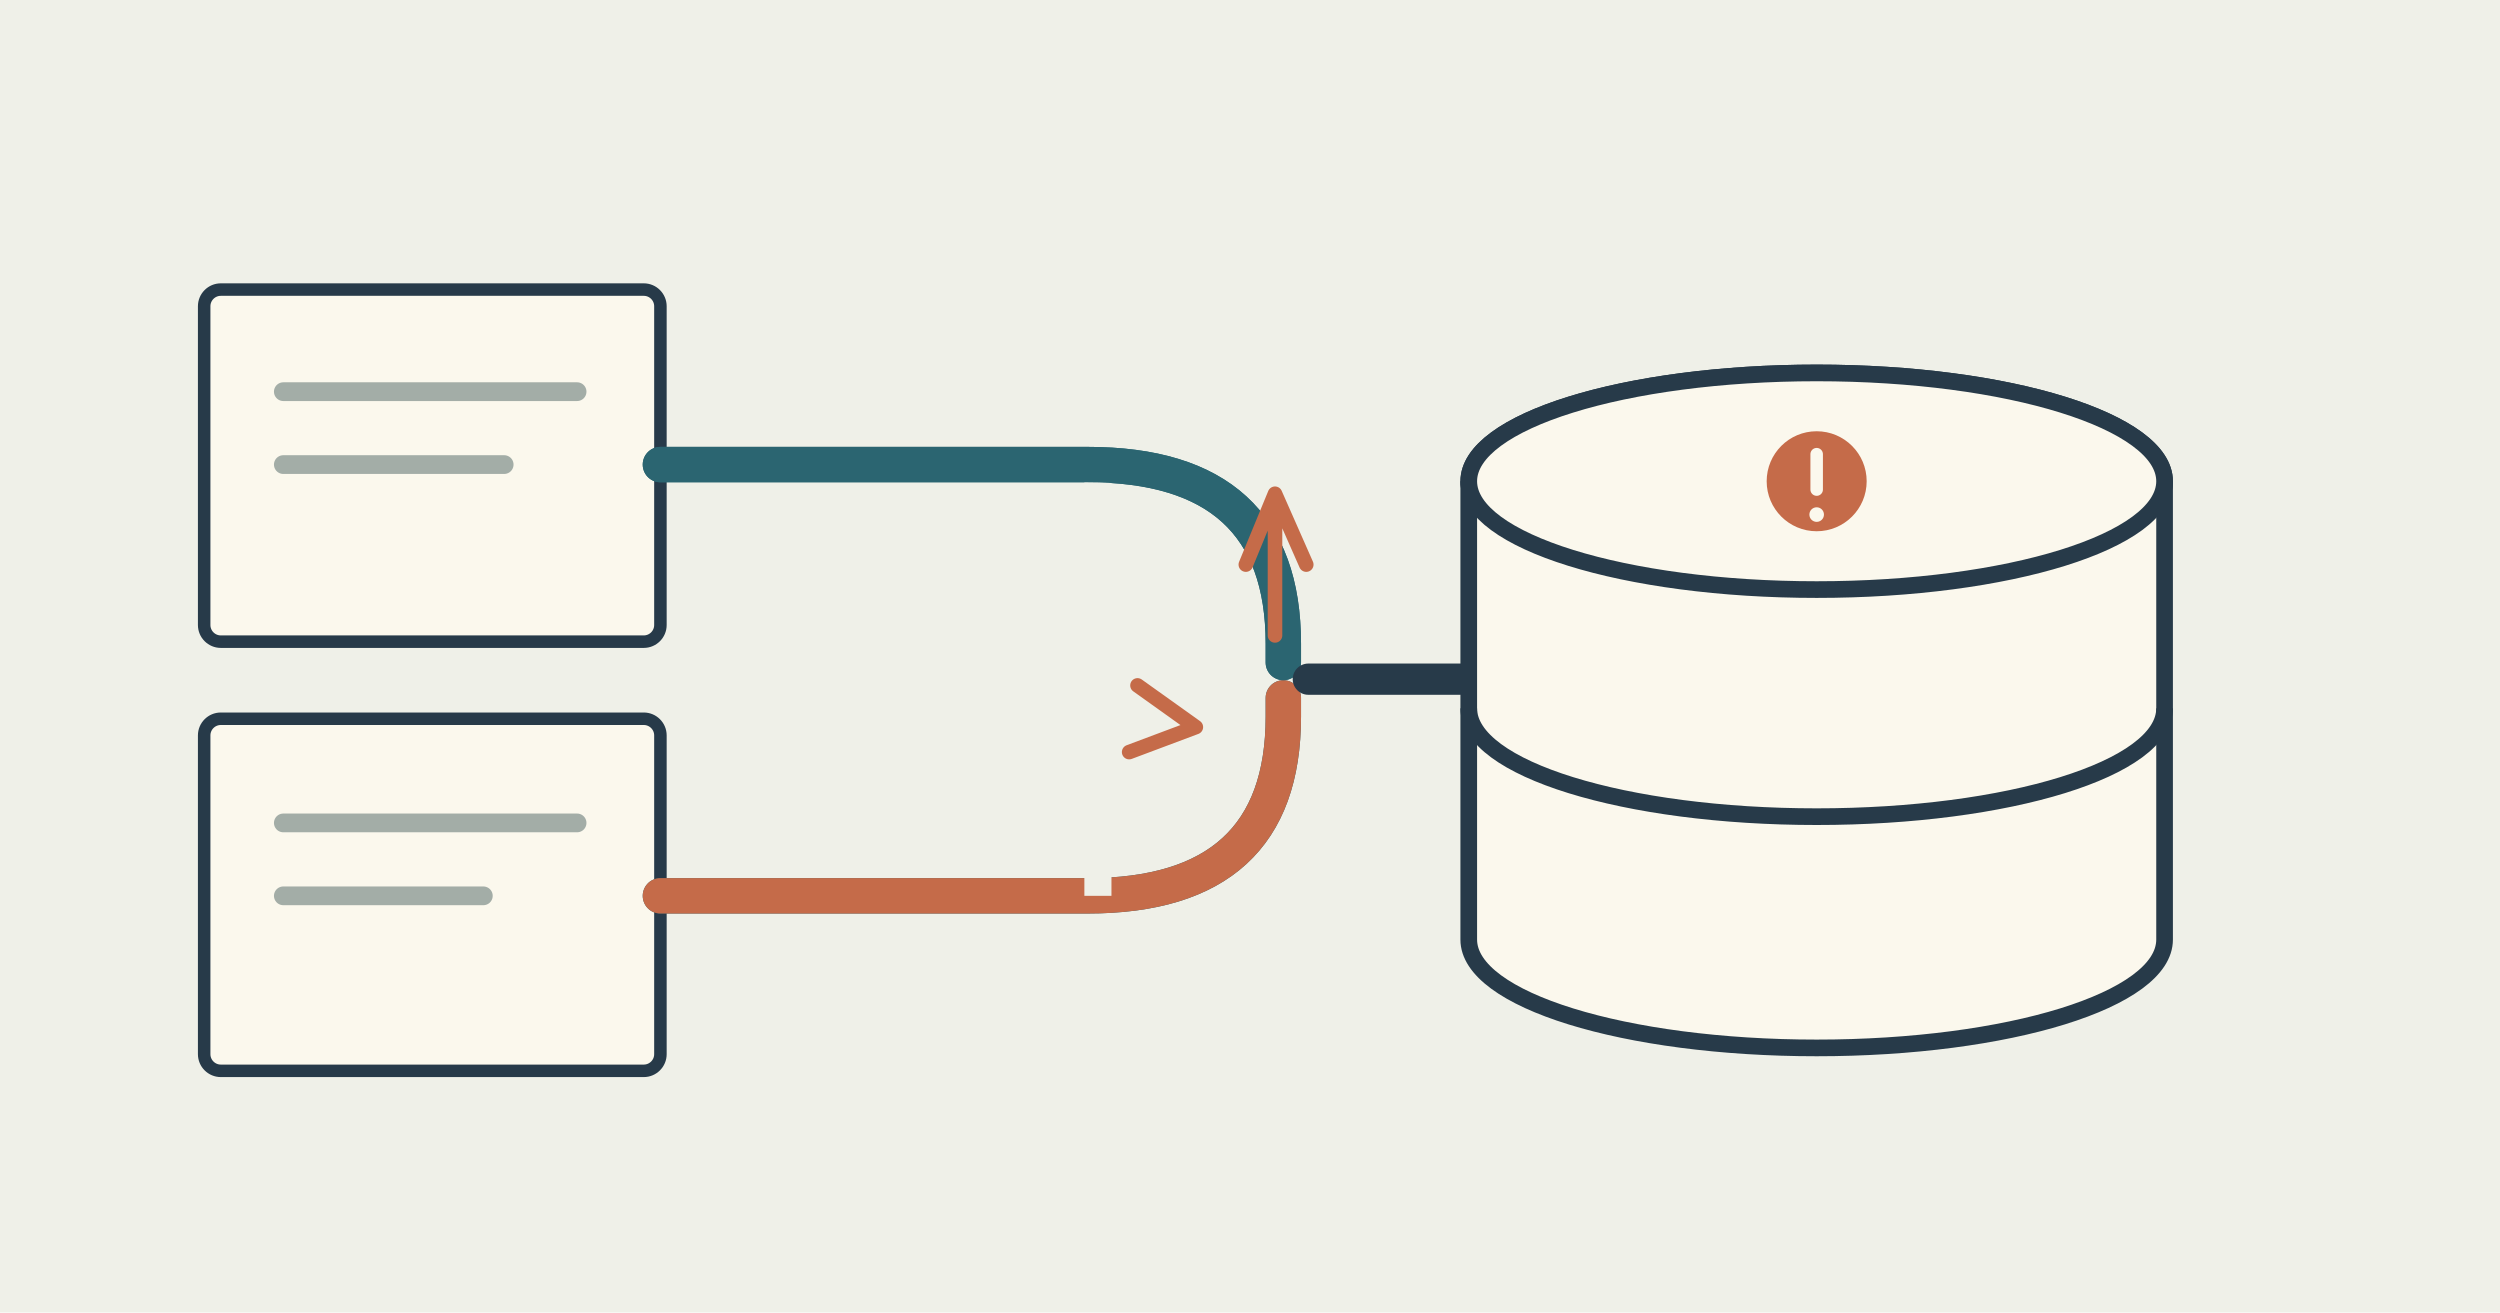
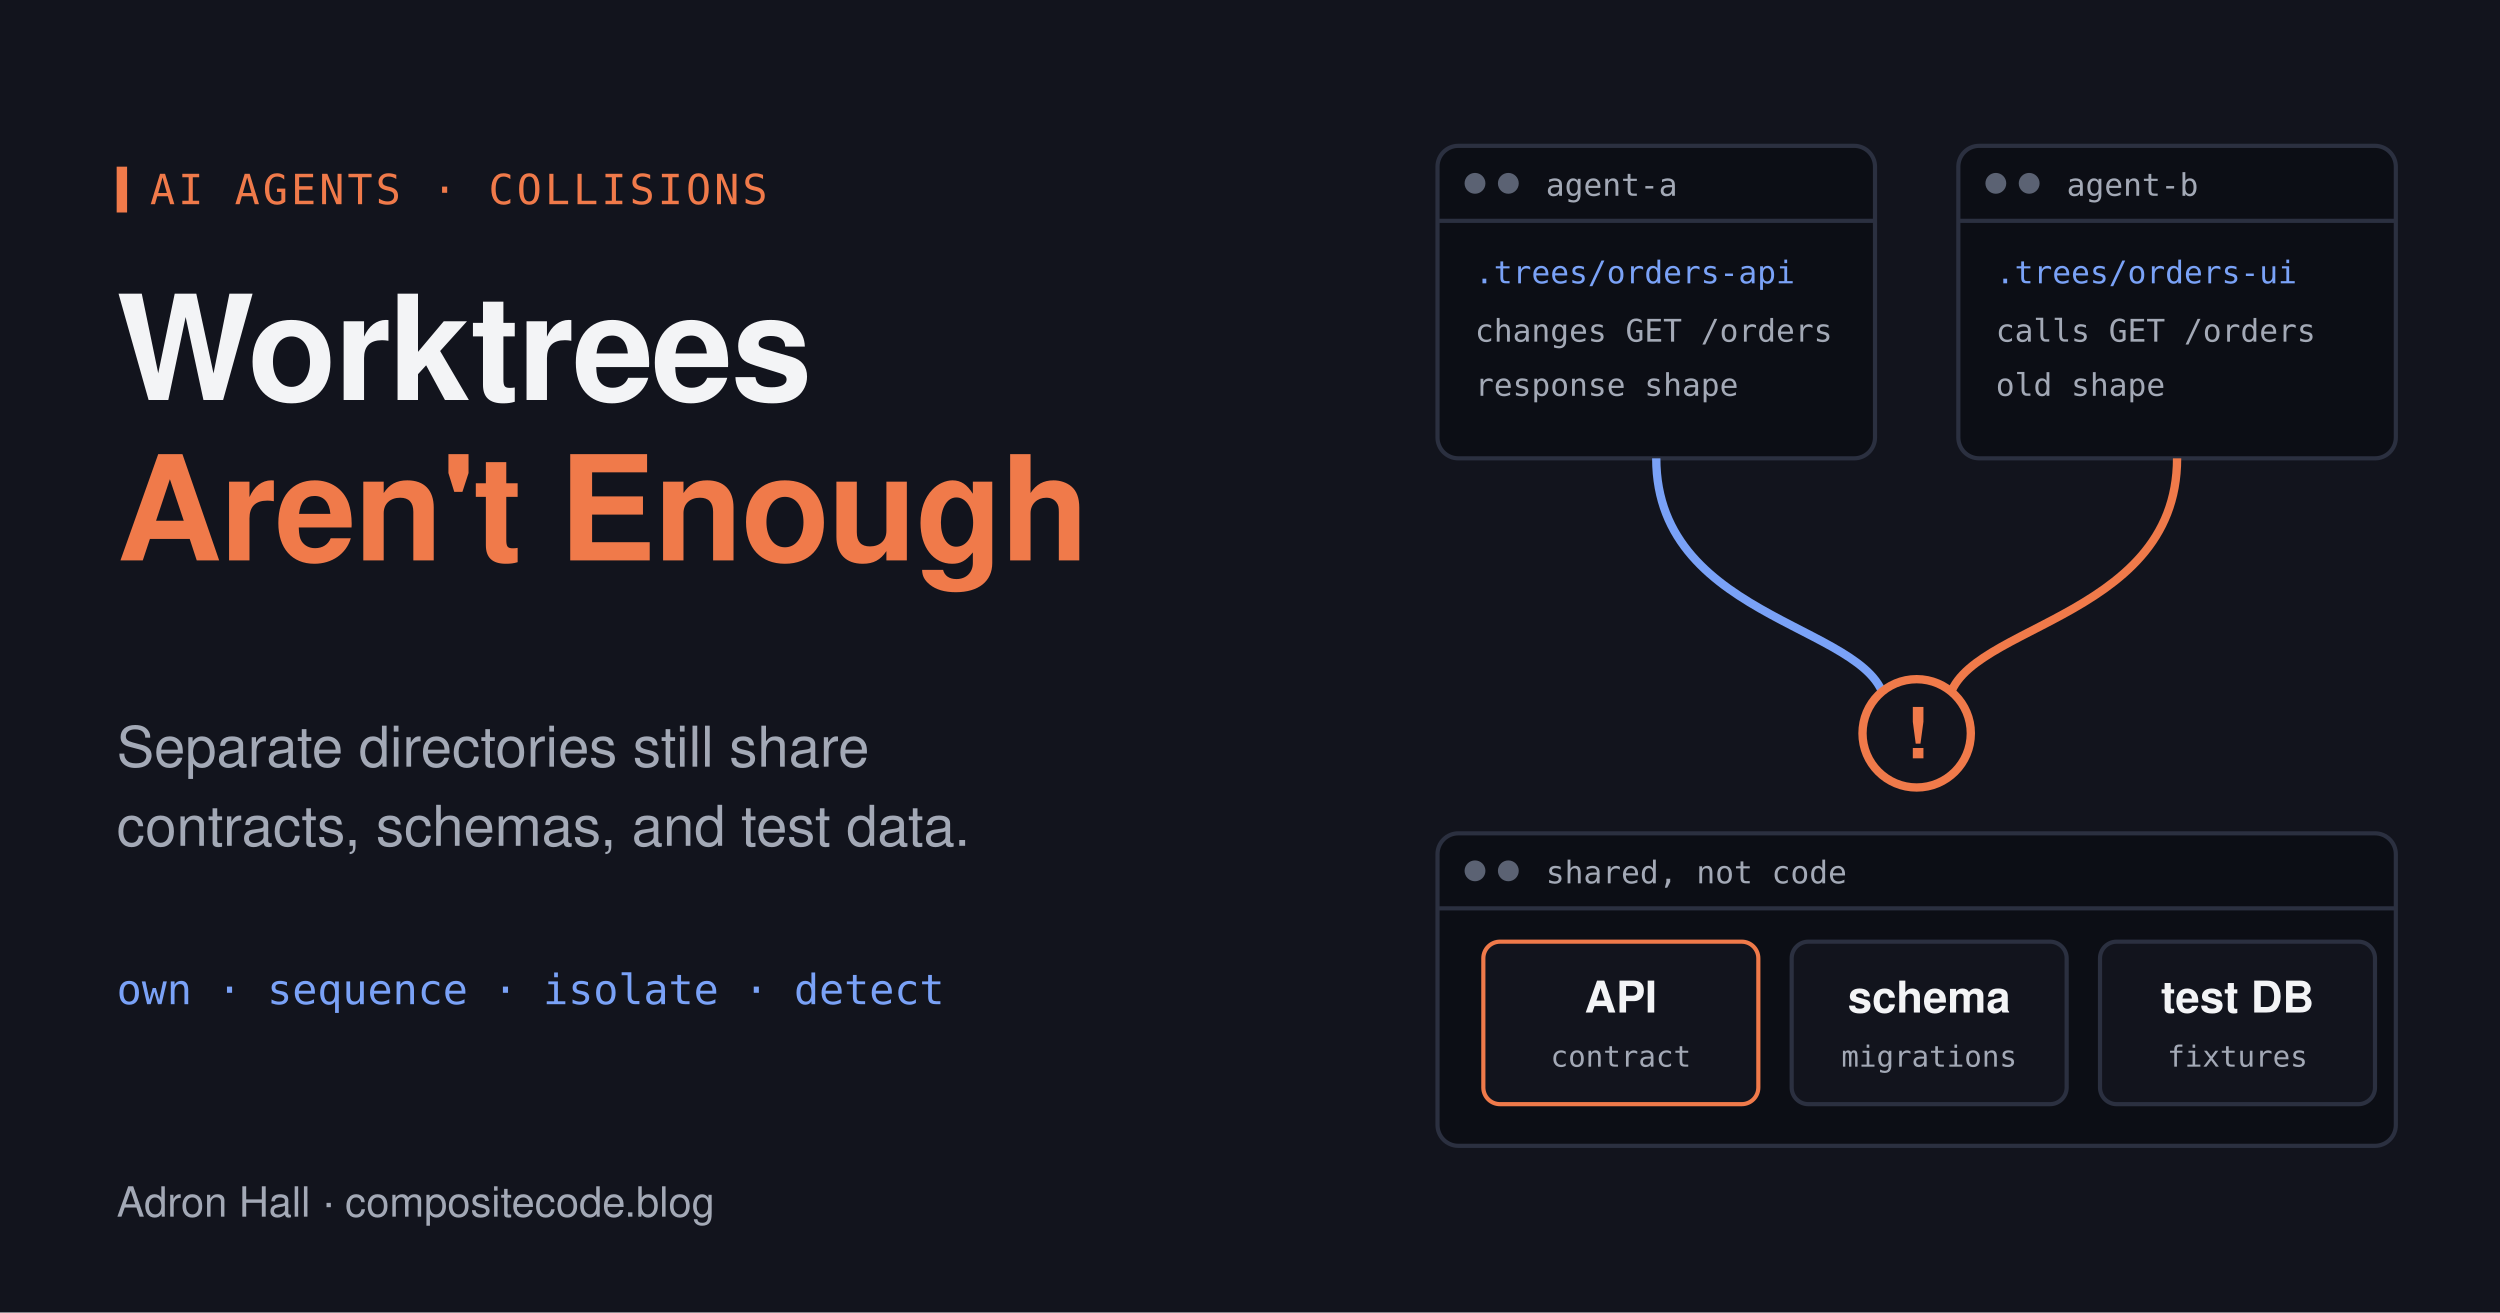
- <svg xmlns="http://www.w3.org/2000/svg" viewBox="0 0 1200 630" role="img" aria-labelledby="title desc">
-   <rect width="1200" height="630" fill="#eff0e8" />
-   <g fill="#fbf8ed" stroke="#273a49" stroke-width="6" stroke-linejoin="round">
-     <rect x="98" y="139" width="219" height="169" rx="8" />
-     <rect x="98" y="345" width="219" height="169" rx="8" />
-   </g>
-   <path d="M136 188h141M136 223h106M136 395h141M136 430h96" stroke="#a3ada7" stroke-width="9" stroke-linecap="round" />
-   <path d="M317 223h205q94 0 94 86v9M317 430h205q94 0 94-86v-9" fill="none" stroke="#2b6571" stroke-width="17" stroke-linecap="round" />
-   <path d="M317 430h205q94 0 94-86v-9" fill="none" stroke="#c56b49" stroke-width="17" stroke-linecap="round" />
-   <path d="M527 222v208" stroke="#eff0e8" stroke-width="13" />
-   <path d="M317 223h205q94 0 94 86v9" fill="none" stroke="#2b6571" stroke-width="17" stroke-linecap="round" />
-   <g fill="#fbf8ed" stroke="#273a49" stroke-width="8">
-     <ellipse cx="872" cy="231" rx="167" ry="52" />
-     <path d="M705 231v220c0 29 75 52 167 52s167-23 167-52V231" />
-     <path d="M705 340c0 29 75 52 167 52s167-23 167-52" fill="none" />
-     <ellipse cx="872" cy="231" rx="167" ry="52" />
-   </g>
-   <path d="M628 326h73" stroke="#273a49" stroke-width="15" stroke-linecap="round" />
-   <path d="m598 271 14-34 15 34m-15-34v68M574 349l-32 12m32-12-28-20" fill="none" stroke="#c56b49" stroke-width="7" stroke-linecap="round" stroke-linejoin="round" />
-   <circle cx="872" cy="231" r="24" fill="#c56b49" />
-   <path d="M872 218v17" stroke="#fbf8ed" stroke-width="6" stroke-linecap="round" />
-   <circle cx="872" cy="247" r="3.5" fill="#fbf8ed" />
+ <svg xmlns="http://www.w3.org/2000/svg" width="1200" height="630" viewBox="0 0 1200 630">
+   <rect width="1200" height="630" fill="#12141d" />
+   <rect x="56" y="80" width="5" height="22" fill="#f07a4a" />
+   <text x="72" y="98" font-family="Menlo, monospace" font-size="20" fill="#f07a4a" letter-spacing="1.5">AI AGENTS · COLLISIONS</text>
+   <text x="56" y="192" font-family="Helvetica Neue, Helvetica, Arial, sans-serif" font-weight="700" font-size="70" letter-spacing="-1">
+     <tspan fill="#f3f4f6">Worktrees</tspan>
+   </text>
+   <text x="56" y="269" font-family="Helvetica Neue, Helvetica, Arial, sans-serif" font-weight="700" font-size="70" letter-spacing="-1">
+     <tspan fill="#f07a4a">Aren't Enough</tspan>
+   </text>
+   <text x="56" y="368" font-family="Helvetica Neue, Helvetica, Arial, sans-serif" font-size="27" fill="#a3a9b6">Separate directories still share</text>
+   <text x="56" y="406" font-family="Helvetica Neue, Helvetica, Arial, sans-serif" font-size="27" fill="#a3a9b6">contracts, schemas, and test data.</text>
+   <text x="56" y="482" font-family="Menlo, monospace" font-size="20" fill="#7aa2f7">own · sequence · isolate · detect</text>
+   <text x="56" y="584" font-family="Helvetica Neue, Helvetica, Arial, sans-serif" font-size="20" fill="#a3a9b6">Adron Hall · compositecode.blog</text>
+   <rect x="690" y="70" width="210" height="150" rx="10" fill="#0c0e15" stroke="#2b3040" stroke-width="2" />
+   <circle cx="708" cy="88" r="5" fill="#5b6273" />
+   <circle cx="724" cy="88" r="5" fill="#5b6273" />
+   <text x="742" y="94" font-family="Menlo, monospace" font-size="15" fill="#a3a9b6">agent-a</text>
+   <line x1="690" y1="106" x2="900" y2="106" stroke="#2b3040" stroke-width="2" />
+   <text x="708" y="136" font-family="Menlo, monospace" font-size="15" fill="#7aa2f7" text-anchor="start" font-weight="400">.trees/orders-api</text>
+   <text x="708" y="164" font-family="Menlo, monospace" font-size="15" fill="#a3a9b6" text-anchor="start" font-weight="400">changes GET /orders</text>
+   <text x="708" y="190" font-family="Menlo, monospace" font-size="15" fill="#a3a9b6" text-anchor="start" font-weight="400">response shape</text>
+   <rect x="940" y="70" width="210" height="150" rx="10" fill="#0c0e15" stroke="#2b3040" stroke-width="2" />
+   <circle cx="958" cy="88" r="5" fill="#5b6273" />
+   <circle cx="974" cy="88" r="5" fill="#5b6273" />
+   <text x="992" y="94" font-family="Menlo, monospace" font-size="15" fill="#a3a9b6">agent-b</text>
+   <line x1="940" y1="106" x2="1150" y2="106" stroke="#2b3040" stroke-width="2" />
+   <text x="958" y="136" font-family="Menlo, monospace" font-size="15" fill="#7aa2f7" text-anchor="start" font-weight="400">.trees/orders-ui</text>
+   <text x="958" y="164" font-family="Menlo, monospace" font-size="15" fill="#a3a9b6" text-anchor="start" font-weight="400">calls GET /orders</text>
+   <text x="958" y="190" font-family="Menlo, monospace" font-size="15" fill="#a3a9b6" text-anchor="start" font-weight="400">old shape</text>
+   <path d="M795 220 C795 300 905 300 905 340" fill="none" stroke="#7aa2f7" stroke-width="4" />
+   <path d="M1045 220 C1045 300 935 300 935 340" fill="none" stroke="#f07a4a" stroke-width="4" />
+   <circle cx="920" cy="352" r="26" fill="#12141d" stroke="#f07a4a" stroke-width="4" />
+   <text x="920" y="364" font-family="Helvetica Neue, Helvetica, Arial, sans-serif" font-weight="700" font-size="34" fill="#f07a4a" text-anchor="middle">!</text>
+   <rect x="690" y="400" width="460" height="150" rx="10" fill="#0c0e15" stroke="#2b3040" stroke-width="2" />
+   <circle cx="708" cy="418" r="5" fill="#5b6273" />
+   <circle cx="724" cy="418" r="5" fill="#5b6273" />
+   <text x="742" y="424" font-family="Menlo, monospace" font-size="15" fill="#a3a9b6">shared, not code</text>
+   <line x1="690" y1="436" x2="1150" y2="436" stroke="#2b3040" stroke-width="2" />
+   <rect x="712" y="452" width="132" height="78" rx="8" fill="#12141d" stroke="#f07a4a" stroke-width="2" />
+   <text x="778" y="486" font-family="Helvetica Neue, Helvetica, Arial, sans-serif" font-weight="700" font-size="21" fill="#f3f4f6" text-anchor="middle">API</text>
+   <text x="778" y="512" font-family="Menlo, monospace" font-size="14" fill="#a3a9b6" text-anchor="middle" font-weight="400">contract</text>
+   <rect x="860" y="452" width="132" height="78" rx="8" fill="#12141d" stroke="#2b3040" stroke-width="2" />
+   <text x="926" y="486" font-family="Helvetica Neue, Helvetica, Arial, sans-serif" font-weight="700" font-size="21" fill="#f3f4f6" text-anchor="middle">schema</text>
+   <text x="926" y="512" font-family="Menlo, monospace" font-size="14" fill="#a3a9b6" text-anchor="middle" font-weight="400">migrations</text>
+   <rect x="1008" y="452" width="132" height="78" rx="8" fill="#12141d" stroke="#2b3040" stroke-width="2" />
+   <text x="1074" y="486" font-family="Helvetica Neue, Helvetica, Arial, sans-serif" font-weight="700" font-size="21" fill="#f3f4f6" text-anchor="middle">test DB</text>
+   <text x="1074" y="512" font-family="Menlo, monospace" font-size="14" fill="#a3a9b6" text-anchor="middle" font-weight="400">fixtures</text>
</svg>
